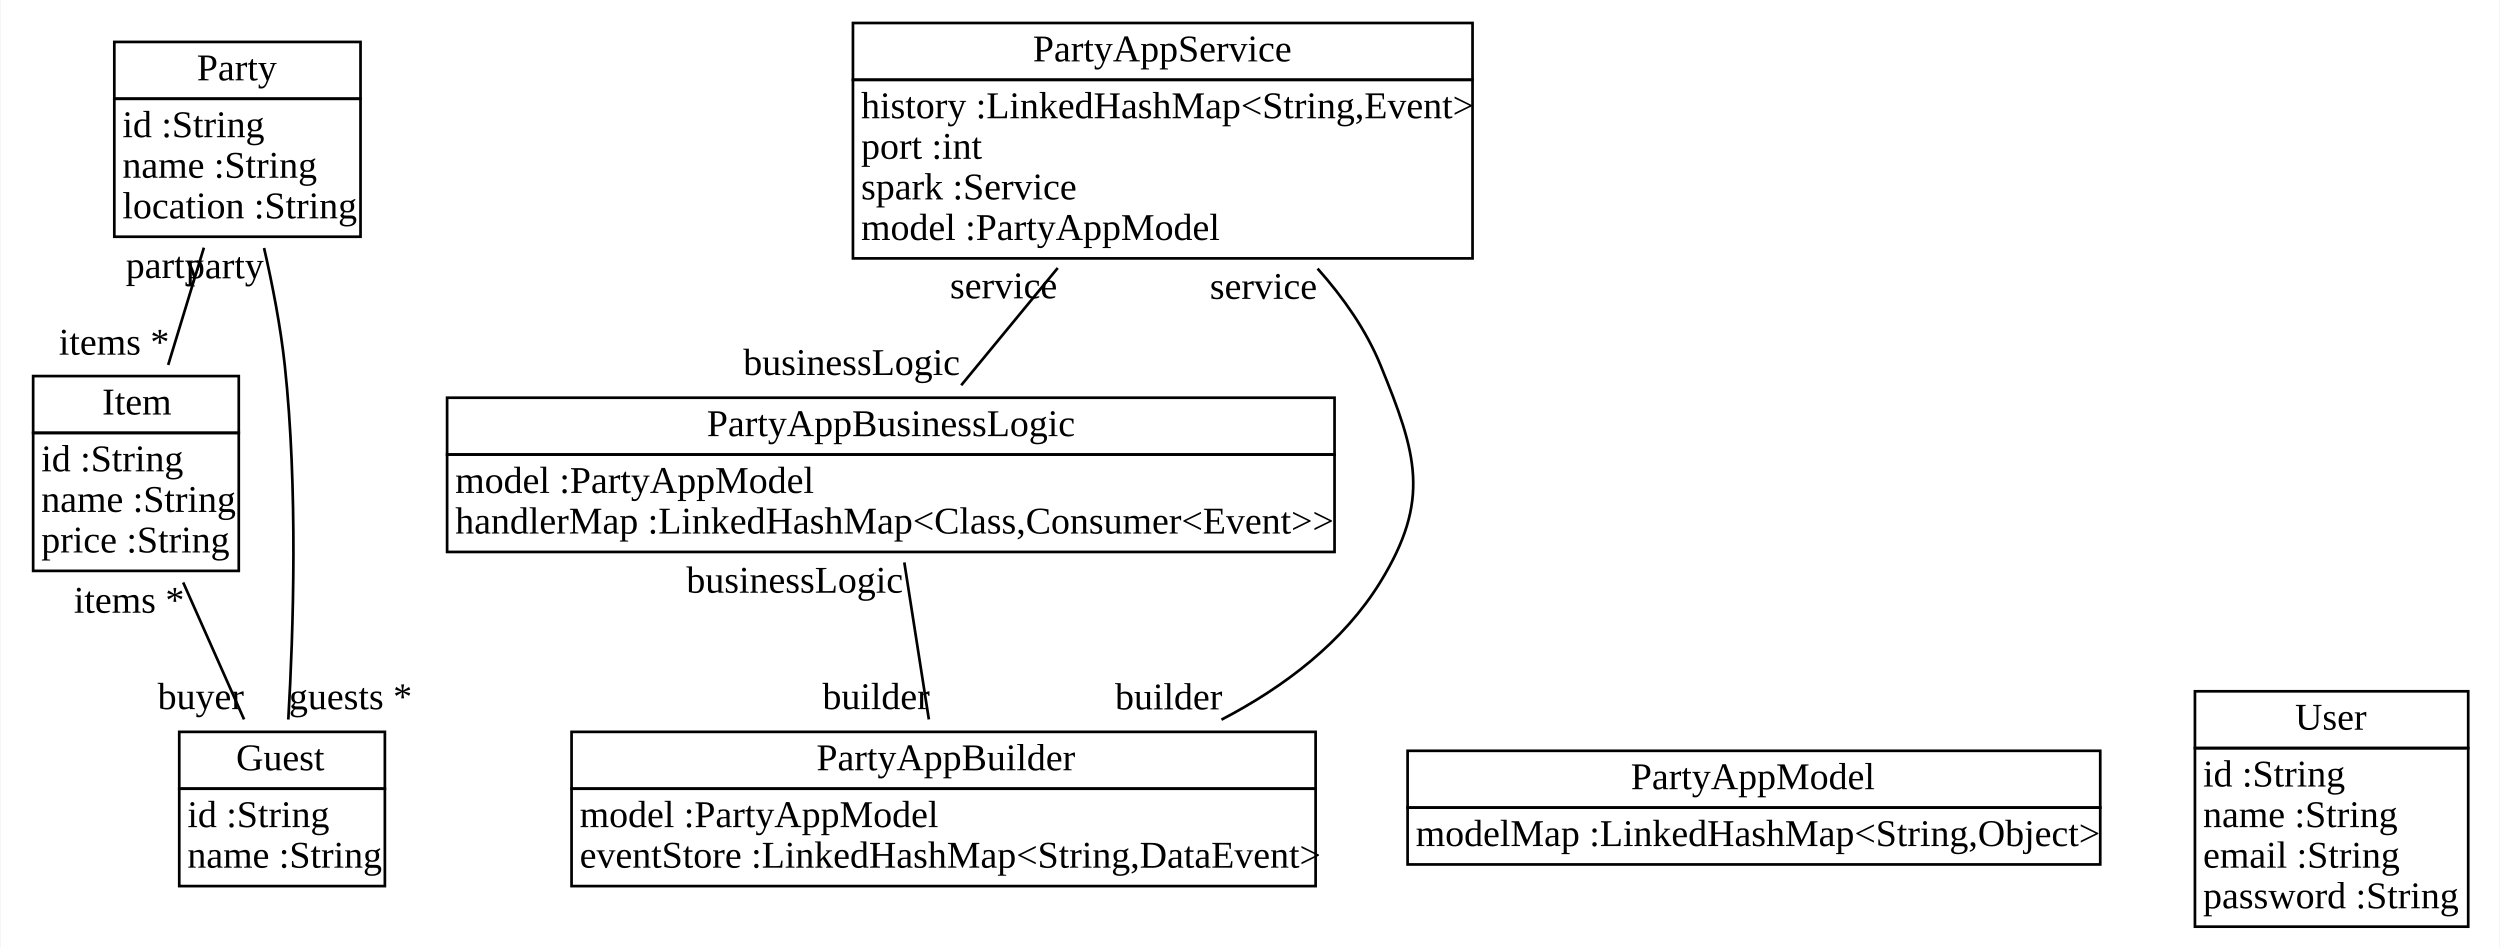
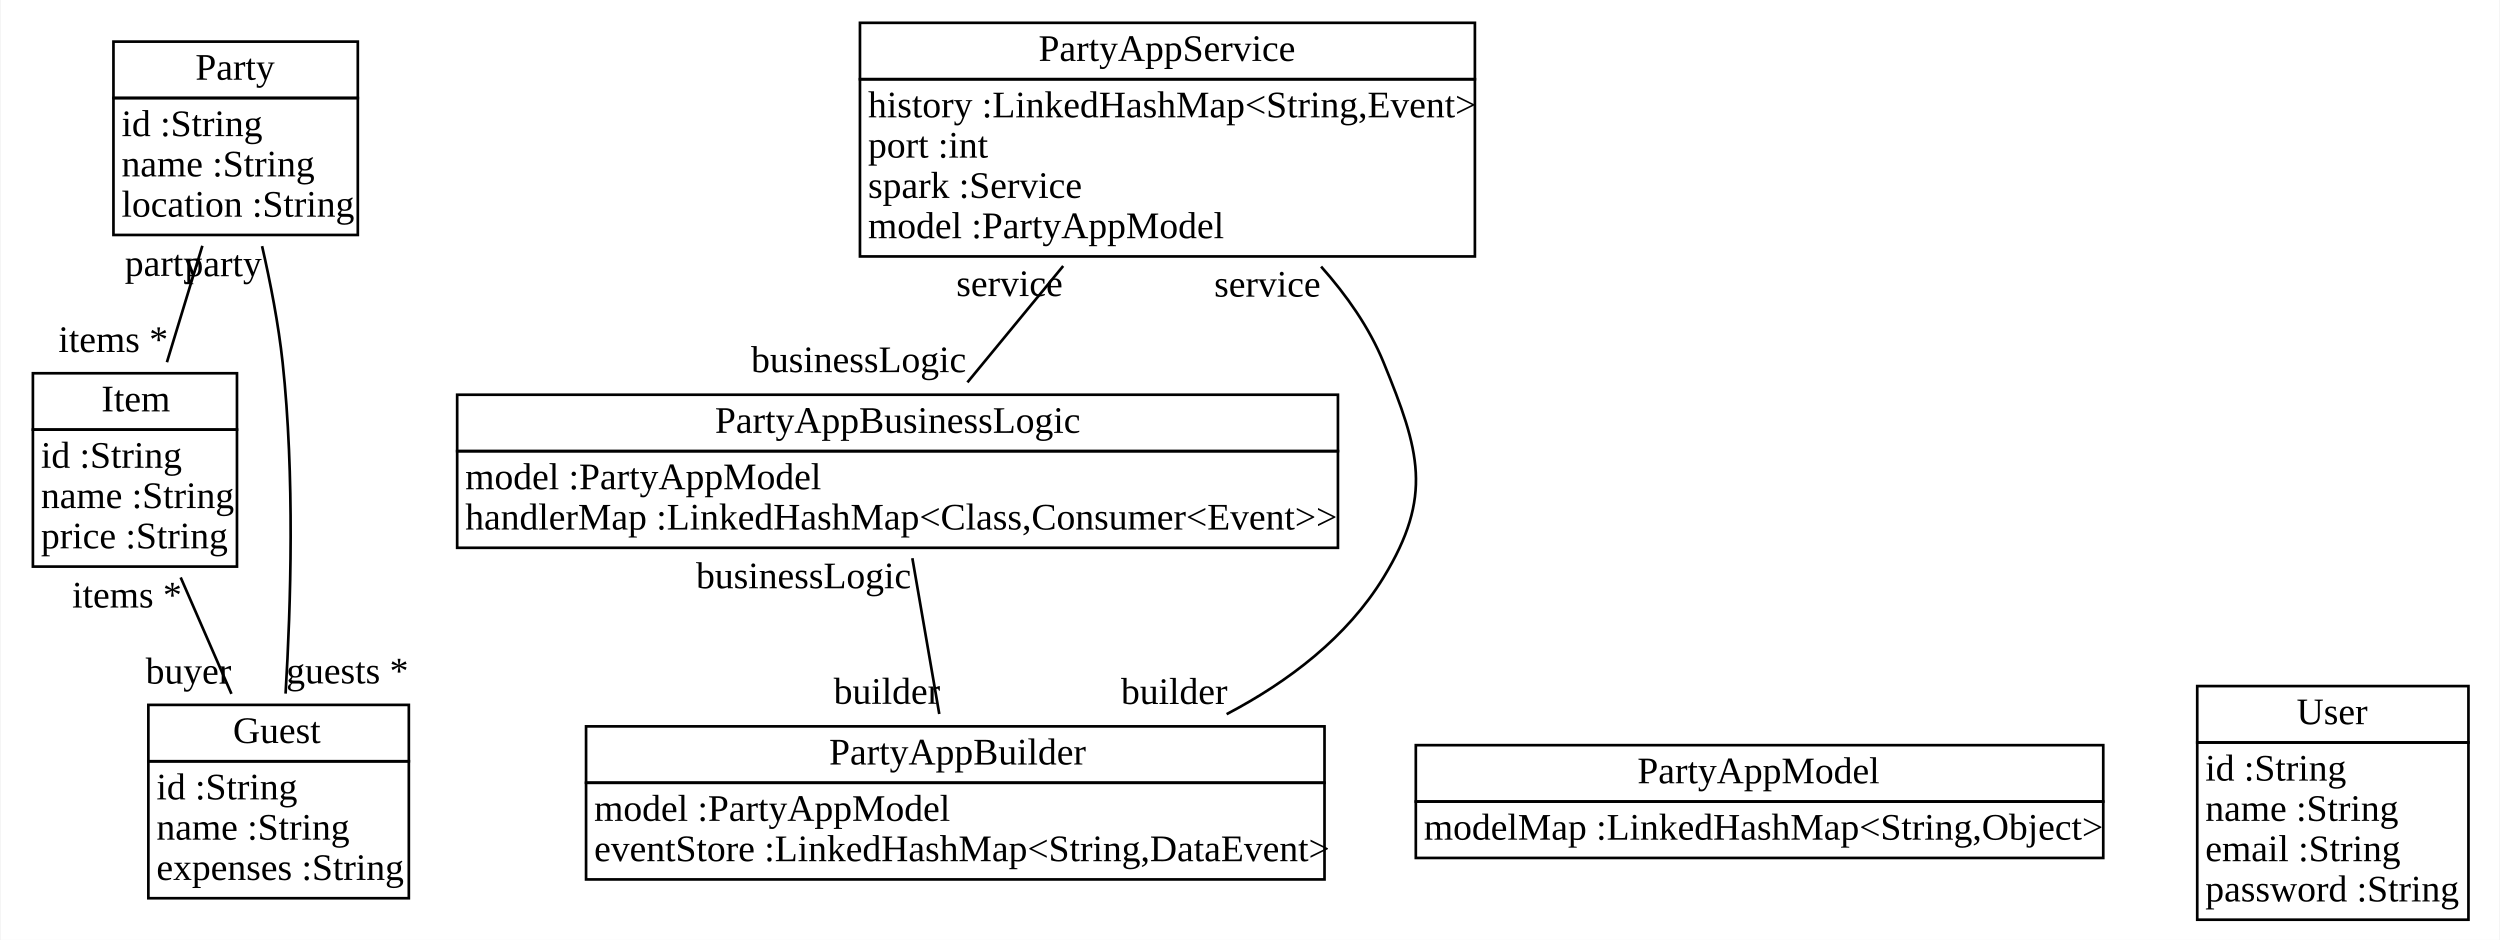
- <svg xmlns="http://www.w3.org/2000/svg" width="924px" height="350px" viewBox="0.00 0.00 923.50 350.00">
+ <svg xmlns="http://www.w3.org/2000/svg" width="931px" height="350px" viewBox="0.00 0.00 930.50 350.00">
  <g id="graph0" class="graph" transform="scale(1.0 1.0) rotate(0) translate(4 346)">
-     <polygon fill="white" stroke="none" points="-4,4 -4,-346 919.5,-346 919.5,4 -4,4" />
+     <polygon fill="white" stroke="none" points="-4,4 -4,-346 926.5,-346 926.5,4 -4,4" />
    <g id="node1" class="node">
-       <polygon fill="none" stroke="black" points="62,-54.5 62,-75.5 138,-75.5 138,-54.5 62,-54.5" />
-       <text text-anchor="start" x="83" y="-61.3" font-family="Times New Roman,serif" font-size="14.00">Guest</text>
-       <polygon fill="none" stroke="black" points="62,-18.5 62,-54.5 138,-54.5 138,-18.5 62,-18.5" />
-       <text text-anchor="start" x="65" y="-40.3" font-family="Times New Roman,serif" font-size="14.00">id :String</text>
-       <text text-anchor="start" x="65" y="-25.3" font-family="Times New Roman,serif" font-size="14.00">name :String</text>
+       <polygon fill="none" stroke="black" points="51,-62.5 51,-83.5 148,-83.5 148,-62.5 51,-62.5" />
+       <text text-anchor="start" x="82.5" y="-69.3" font-family="Times New Roman,serif" font-size="14.00">Guest</text>
+       <polygon fill="none" stroke="black" points="51,-11.5 51,-62.5 148,-62.5 148,-11.5 51,-11.5" />
+       <text text-anchor="start" x="54" y="-48.3" font-family="Times New Roman,serif" font-size="14.00">id :String</text>
+       <text text-anchor="start" x="54" y="-33.3" font-family="Times New Roman,serif" font-size="14.00">name :String</text>
+       <text text-anchor="start" x="54" y="-18.3" font-family="Times New Roman,serif" font-size="14.00">expenses :String</text>
    </g>
    <g id="node2" class="node">
      <polygon fill="none" stroke="black" points="8,-186 8,-207 84,-207 84,-186 8,-186" />
      <text text-anchor="start" x="33.5" y="-192.8" font-family="Times New Roman,serif" font-size="14.00">Item</text>
      <polygon fill="none" stroke="black" points="8,-135 8,-186 84,-186 84,-135 8,-135" />
      <text text-anchor="start" x="11" y="-171.8" font-family="Times New Roman,serif" font-size="14.00">id :String</text>
      <text text-anchor="start" x="11" y="-156.8" font-family="Times New Roman,serif" font-size="14.00">name :String</text>
      <text text-anchor="start" x="11" y="-141.8" font-family="Times New Roman,serif" font-size="14.00">price :String</text>
    </g>
    <g id="edge4" class="edge">
-       <path fill="none" stroke="black" d="M85.953,-80.106C79.078,-95.574 70.735,-114.347 63.454,-130.728" />
-       <text text-anchor="middle" x="43.454" y="-119.528" font-family="Times New Roman,serif" font-size="14.00">items *</text>
-       <text text-anchor="middle" x="69.953" y="-83.906" font-family="Times New Roman,serif" font-size="14.00">buyer</text>
+       <path fill="none" stroke="black" d="M81.939,-87.612C75.886,-101.486 69.079,-117.093 63.029,-130.961" />
+       <text text-anchor="middle" x="43.029" y="-119.761" font-family="Times New Roman,serif" font-size="14.00">items *</text>
+       <text text-anchor="middle" x="65.939" y="-91.412" font-family="Times New Roman,serif" font-size="14.00">buyer</text>
    </g>
    <g id="node3" class="node">
      <polygon fill="none" stroke="black" points="38,-309.5 38,-330.5 129,-330.5 129,-309.5 38,-309.5" />
      <text text-anchor="start" x="68.5" y="-316.3" font-family="Times New Roman,serif" font-size="14.00">Party</text>
      <polygon fill="none" stroke="black" points="38,-258.5 38,-309.5 129,-309.5 129,-258.5 38,-258.5" />
      <text text-anchor="start" x="41" y="-295.3" font-family="Times New Roman,serif" font-size="14.00">id :String</text>
      <text text-anchor="start" x="41" y="-280.3" font-family="Times New Roman,serif" font-size="14.00">name :String</text>
      <text text-anchor="start" x="41" y="-265.3" font-family="Times New Roman,serif" font-size="14.00">location :String</text>
    </g>
    <g id="edge5" class="edge">
-       <path fill="none" stroke="black" d="M102.305,-80.063C104.208,-112.883 105.884,-165.7 101,-211 99.46,-225.284 96.461,-240.722 93.346,-254.337" />
+       <path fill="none" stroke="black" d="M102.098,-87.698C104.08,-120.689 105.522,-169.063 101,-211 99.46,-225.284 96.461,-240.722 93.346,-254.337" />
      <text text-anchor="middle" x="78.846" y="-243.137" font-family="Times New Roman,serif" font-size="14.00">party</text>
-       <text text-anchor="middle" x="125.305" y="-83.863" font-family="Times New Roman,serif" font-size="14.00">guests *</text>
+       <text text-anchor="middle" x="125.098" y="-91.498" font-family="Times New Roman,serif" font-size="14.00">guests *</text>
    </g>
    <g id="edge6" class="edge">
      <path fill="none" stroke="black" d="M57.911,-211.112C62.136,-224.986 66.888,-240.593 71.112,-254.461" />
      <text text-anchor="middle" x="56.612" y="-243.261" font-family="Times New Roman,serif" font-size="14.00">party</text>
      <text text-anchor="middle" x="37.911" y="-214.912" font-family="Times New Roman,serif" font-size="14.00">items *</text>
    </g>
    <g id="node4" class="node">
-       <polygon fill="none" stroke="black" points="207,-54.5 207,-75.5 482,-75.5 482,-54.5 207,-54.5" />
-       <text text-anchor="start" x="297.5" y="-61.3" font-family="Times New Roman,serif" font-size="14.00">PartyAppBuilder</text>
-       <polygon fill="none" stroke="black" points="207,-18.5 207,-54.5 482,-54.5 482,-18.5 207,-18.5" />
-       <text text-anchor="start" x="210" y="-40.3" font-family="Times New Roman,serif" font-size="14.00">model :PartyAppModel</text>
-       <text text-anchor="start" x="210" y="-25.3" font-family="Times New Roman,serif" font-size="14.00">eventStore :LinkedHashMap&lt;String,DataEvent&gt;</text>
+       <polygon fill="none" stroke="black" points="214,-54.5 214,-75.5 489,-75.5 489,-54.5 214,-54.5" />
+       <text text-anchor="start" x="304.5" y="-61.3" font-family="Times New Roman,serif" font-size="14.00">PartyAppBuilder</text>
+       <polygon fill="none" stroke="black" points="214,-18.5 214,-54.5 489,-54.5 489,-18.5 214,-18.5" />
+       <text text-anchor="start" x="217" y="-40.3" font-family="Times New Roman,serif" font-size="14.00">model :PartyAppModel</text>
+       <text text-anchor="start" x="217" y="-25.3" font-family="Times New Roman,serif" font-size="14.00">eventStore :LinkedHashMap&lt;String,DataEvent&gt;</text>
    </g>
    <g id="node5" class="node">
-       <polygon fill="none" stroke="black" points="161,-178 161,-199 489,-199 489,-178 161,-178" />
-       <text text-anchor="start" x="257" y="-184.8" font-family="Times New Roman,serif" font-size="14.00">PartyAppBusinessLogic</text>
-       <polygon fill="none" stroke="black" points="161,-142 161,-178 489,-178 489,-142 161,-142" />
-       <text text-anchor="start" x="164" y="-163.8" font-family="Times New Roman,serif" font-size="14.00">model :PartyAppModel</text>
-       <text text-anchor="start" x="164" y="-148.8" font-family="Times New Roman,serif" font-size="14.00">handlerMap :LinkedHashMap&lt;Class,Consumer&lt;Event&gt;&gt;</text>
+       <polygon fill="none" stroke="black" points="166,-178 166,-199 494,-199 494,-178 166,-178" />
+       <text text-anchor="start" x="262" y="-184.8" font-family="Times New Roman,serif" font-size="14.00">PartyAppBusinessLogic</text>
+       <polygon fill="none" stroke="black" points="166,-142 166,-178 494,-178 494,-142 166,-142" />
+       <text text-anchor="start" x="169" y="-163.8" font-family="Times New Roman,serif" font-size="14.00">model :PartyAppModel</text>
+       <text text-anchor="start" x="169" y="-148.8" font-family="Times New Roman,serif" font-size="14.00">handlerMap :LinkedHashMap&lt;Class,Consumer&lt;Event&gt;&gt;</text>
    </g>
    <g id="edge1" class="edge">
-       <path fill="none" stroke="black" d="M339.058,-80.106C336.265,-97.965 332.783,-120.228 329.984,-138.131" />
-       <text text-anchor="middle" x="289.484" y="-126.931" font-family="Times New Roman,serif" font-size="14.00">businessLogic</text>
-       <text text-anchor="middle" x="319.558" y="-83.906" font-family="Times New Roman,serif" font-size="14.00">builder</text>
+       <path fill="none" stroke="black" d="M345.537,-80.106C342.451,-97.965 338.603,-120.228 335.508,-138.131" />
+       <text text-anchor="middle" x="295.008" y="-126.931" font-family="Times New Roman,serif" font-size="14.00">businessLogic</text>
+       <text text-anchor="middle" x="326.037" y="-83.906" font-family="Times New Roman,serif" font-size="14.00">builder</text>
    </g>
    <g id="node7" class="node">
-       <polygon fill="none" stroke="black" points="311,-316.5 311,-337.5 540,-337.5 540,-316.5 311,-316.5" />
-       <text text-anchor="start" x="377.5" y="-323.3" font-family="Times New Roman,serif" font-size="14.00">PartyAppService</text>
-       <polygon fill="none" stroke="black" points="311,-250.5 311,-316.5 540,-316.5 540,-250.5 311,-250.5" />
-       <text text-anchor="start" x="314" y="-302.3" font-family="Times New Roman,serif" font-size="14.00">history :LinkedHashMap&lt;String,Event&gt;</text>
-       <text text-anchor="start" x="314" y="-287.3" font-family="Times New Roman,serif" font-size="14.00">port :int</text>
-       <text text-anchor="start" x="314" y="-272.3" font-family="Times New Roman,serif" font-size="14.00">spark :Service</text>
-       <text text-anchor="start" x="314" y="-257.3" font-family="Times New Roman,serif" font-size="14.00">model :PartyAppModel</text>
+       <polygon fill="none" stroke="black" points="316,-316.5 316,-337.5 545,-337.5 545,-316.5 316,-316.5" />
+       <text text-anchor="start" x="382.5" y="-323.3" font-family="Times New Roman,serif" font-size="14.00">PartyAppService</text>
+       <polygon fill="none" stroke="black" points="316,-250.5 316,-316.5 545,-316.5 545,-250.5 316,-250.5" />
+       <text text-anchor="start" x="319" y="-302.3" font-family="Times New Roman,serif" font-size="14.00">history :LinkedHashMap&lt;String,Event&gt;</text>
+       <text text-anchor="start" x="319" y="-287.3" font-family="Times New Roman,serif" font-size="14.00">port :int</text>
+       <text text-anchor="start" x="319" y="-272.3" font-family="Times New Roman,serif" font-size="14.00">spark :Service</text>
+       <text text-anchor="start" x="319" y="-257.3" font-family="Times New Roman,serif" font-size="14.00">model :PartyAppModel</text>
    </g>
    <g id="edge2" class="edge">
-       <path fill="none" stroke="black" d="M447.199,-80.007C470.468,-92.141 492.31,-108.665 506,-131 524.581,-161.314 519.456,-178.089 506,-211 500.683,-224.006 492.217,-236.067 482.722,-246.729" />
-       <text text-anchor="middle" x="462.722" y="-235.529" font-family="Times New Roman,serif" font-size="14.00">service</text>
-       <text text-anchor="middle" x="427.699" y="-83.807" font-family="Times New Roman,serif" font-size="14.00">builder</text>
+       <path fill="none" stroke="black" d="M452.538,-80.041C475.675,-92.192 497.419,-108.716 511,-131 529.504,-161.361 524.456,-178.089 511,-211 505.683,-224.006 497.217,-236.067 487.722,-246.729" />
+       <text text-anchor="middle" x="467.722" y="-235.529" font-family="Times New Roman,serif" font-size="14.00">service</text>
+       <text text-anchor="middle" x="433.038" y="-83.841" font-family="Times New Roman,serif" font-size="14.00">builder</text>
    </g>
    <g id="edge3" class="edge">
-       <path fill="none" stroke="black" d="M351.013,-203.606C361.892,-216.824 374.758,-232.456 386.684,-246.946" />
-       <text text-anchor="middle" x="366.684" y="-235.746" font-family="Times New Roman,serif" font-size="14.00">service</text>
-       <text text-anchor="middle" x="310.513" y="-207.406" font-family="Times New Roman,serif" font-size="14.00">businessLogic</text>
+       <path fill="none" stroke="black" d="M356.013,-203.606C366.892,-216.824 379.758,-232.456 391.684,-246.946" />
+       <text text-anchor="middle" x="371.684" y="-235.746" font-family="Times New Roman,serif" font-size="14.00">service</text>
+       <text text-anchor="middle" x="315.513" y="-207.406" font-family="Times New Roman,serif" font-size="14.00">businessLogic</text>
    </g>
    <g id="node6" class="node">
-       <polygon fill="none" stroke="black" points="516,-47.5 516,-68.5 772,-68.5 772,-47.5 516,-47.5" />
-       <text text-anchor="start" x="598.5" y="-54.3" font-family="Times New Roman,serif" font-size="14.00">PartyAppModel</text>
-       <polygon fill="none" stroke="black" points="516,-26.5 516,-47.5 772,-47.5 772,-26.5 516,-26.5" />
-       <text text-anchor="start" x="519" y="-33.3" font-family="Times New Roman,serif" font-size="14.00">modelMap :LinkedHashMap&lt;String,Object&gt;</text>
+       <polygon fill="none" stroke="black" points="523,-47.5 523,-68.5 779,-68.5 779,-47.5 523,-47.5" />
+       <text text-anchor="start" x="605.5" y="-54.3" font-family="Times New Roman,serif" font-size="14.00">PartyAppModel</text>
+       <polygon fill="none" stroke="black" points="523,-26.5 523,-47.5 779,-47.5 779,-26.5 523,-26.5" />
+       <text text-anchor="start" x="526" y="-33.3" font-family="Times New Roman,serif" font-size="14.00">modelMap :LinkedHashMap&lt;String,Object&gt;</text>
    </g>
    <g id="node8" class="node">
-       <polygon fill="none" stroke="black" points="807,-69.5 807,-90.5 908,-90.5 908,-69.5 807,-69.5" />
-       <text text-anchor="start" x="844" y="-76.3" font-family="Times New Roman,serif" font-size="14.00">User</text>
-       <polygon fill="none" stroke="black" points="807,-3.5 807,-69.5 908,-69.5 908,-3.5 807,-3.5" />
-       <text text-anchor="start" x="810" y="-55.3" font-family="Times New Roman,serif" font-size="14.00">id :String</text>
-       <text text-anchor="start" x="810" y="-40.3" font-family="Times New Roman,serif" font-size="14.00">name :String</text>
-       <text text-anchor="start" x="810" y="-25.3" font-family="Times New Roman,serif" font-size="14.00">email :String</text>
-       <text text-anchor="start" x="810" y="-10.3" font-family="Times New Roman,serif" font-size="14.00">password :String</text>
+       <polygon fill="none" stroke="black" points="814,-69.5 814,-90.5 915,-90.5 915,-69.5 814,-69.5" />
+       <text text-anchor="start" x="851" y="-76.3" font-family="Times New Roman,serif" font-size="14.00">User</text>
+       <polygon fill="none" stroke="black" points="814,-3.5 814,-69.5 915,-69.5 915,-3.5 814,-3.5" />
+       <text text-anchor="start" x="817" y="-55.3" font-family="Times New Roman,serif" font-size="14.00">id :String</text>
+       <text text-anchor="start" x="817" y="-40.3" font-family="Times New Roman,serif" font-size="14.00">name :String</text>
+       <text text-anchor="start" x="817" y="-25.3" font-family="Times New Roman,serif" font-size="14.00">email :String</text>
+       <text text-anchor="start" x="817" y="-10.3" font-family="Times New Roman,serif" font-size="14.00">password :String</text>
    </g>
  </g>
</svg>
